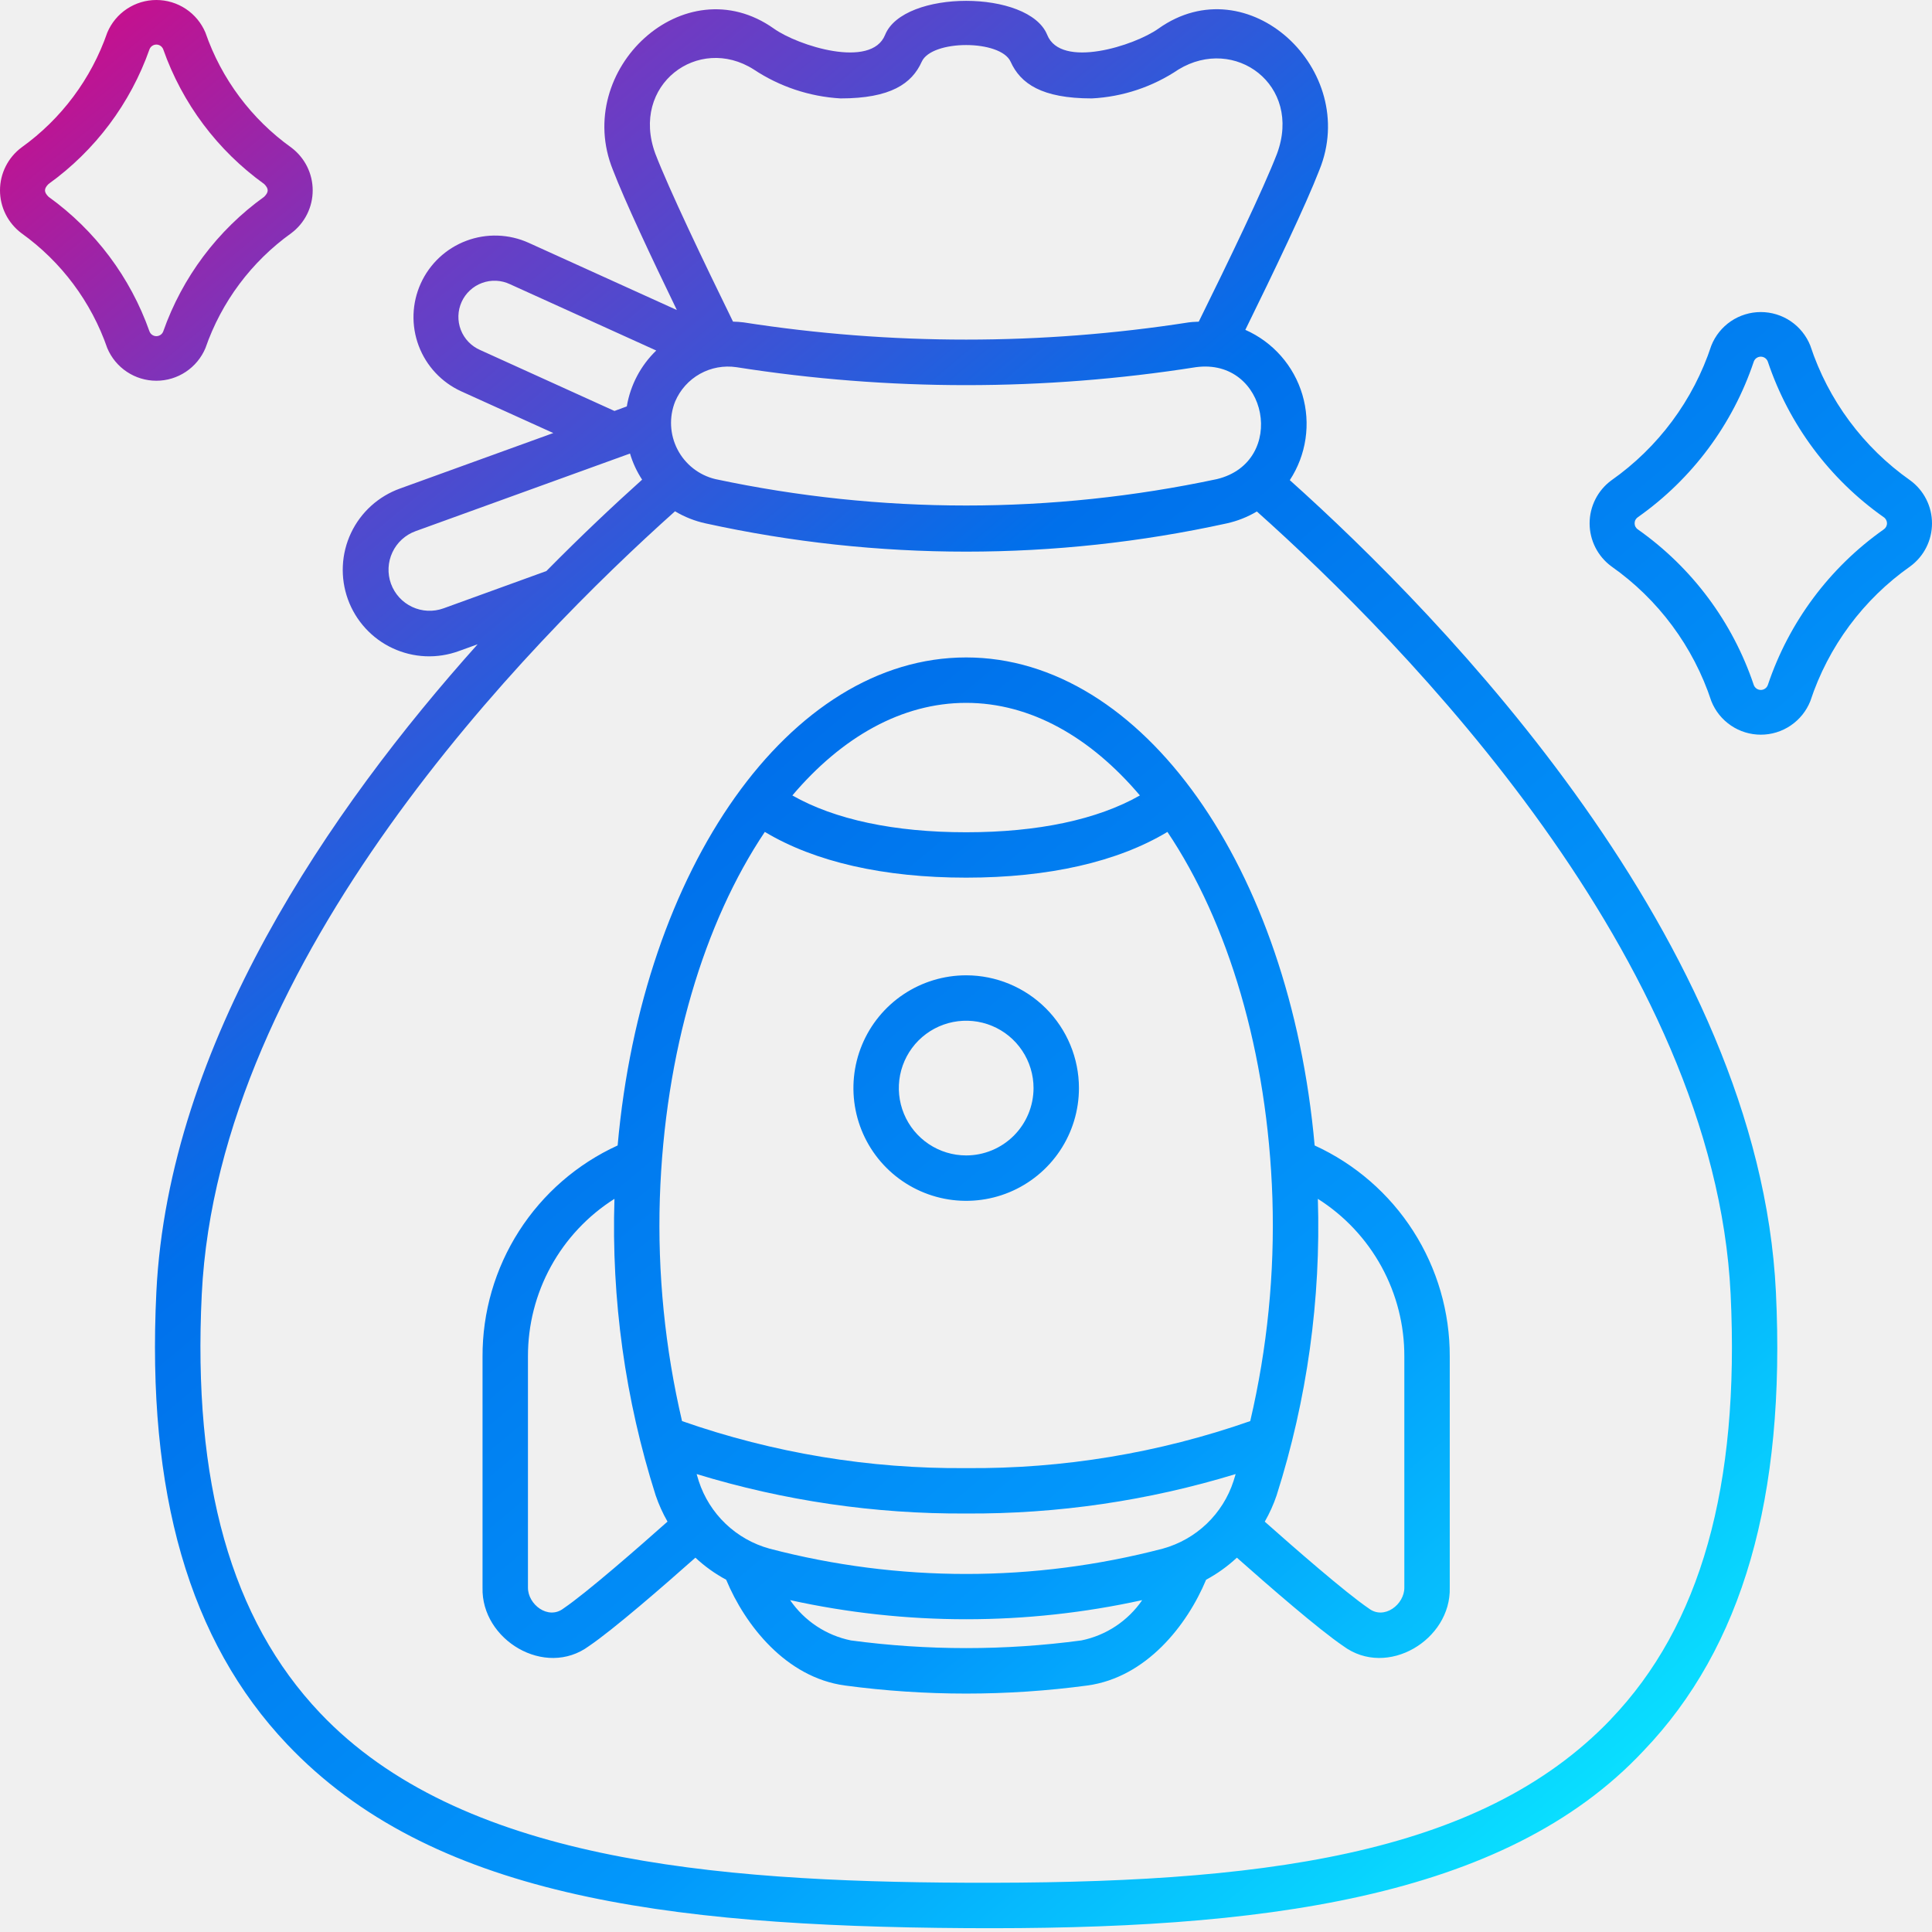
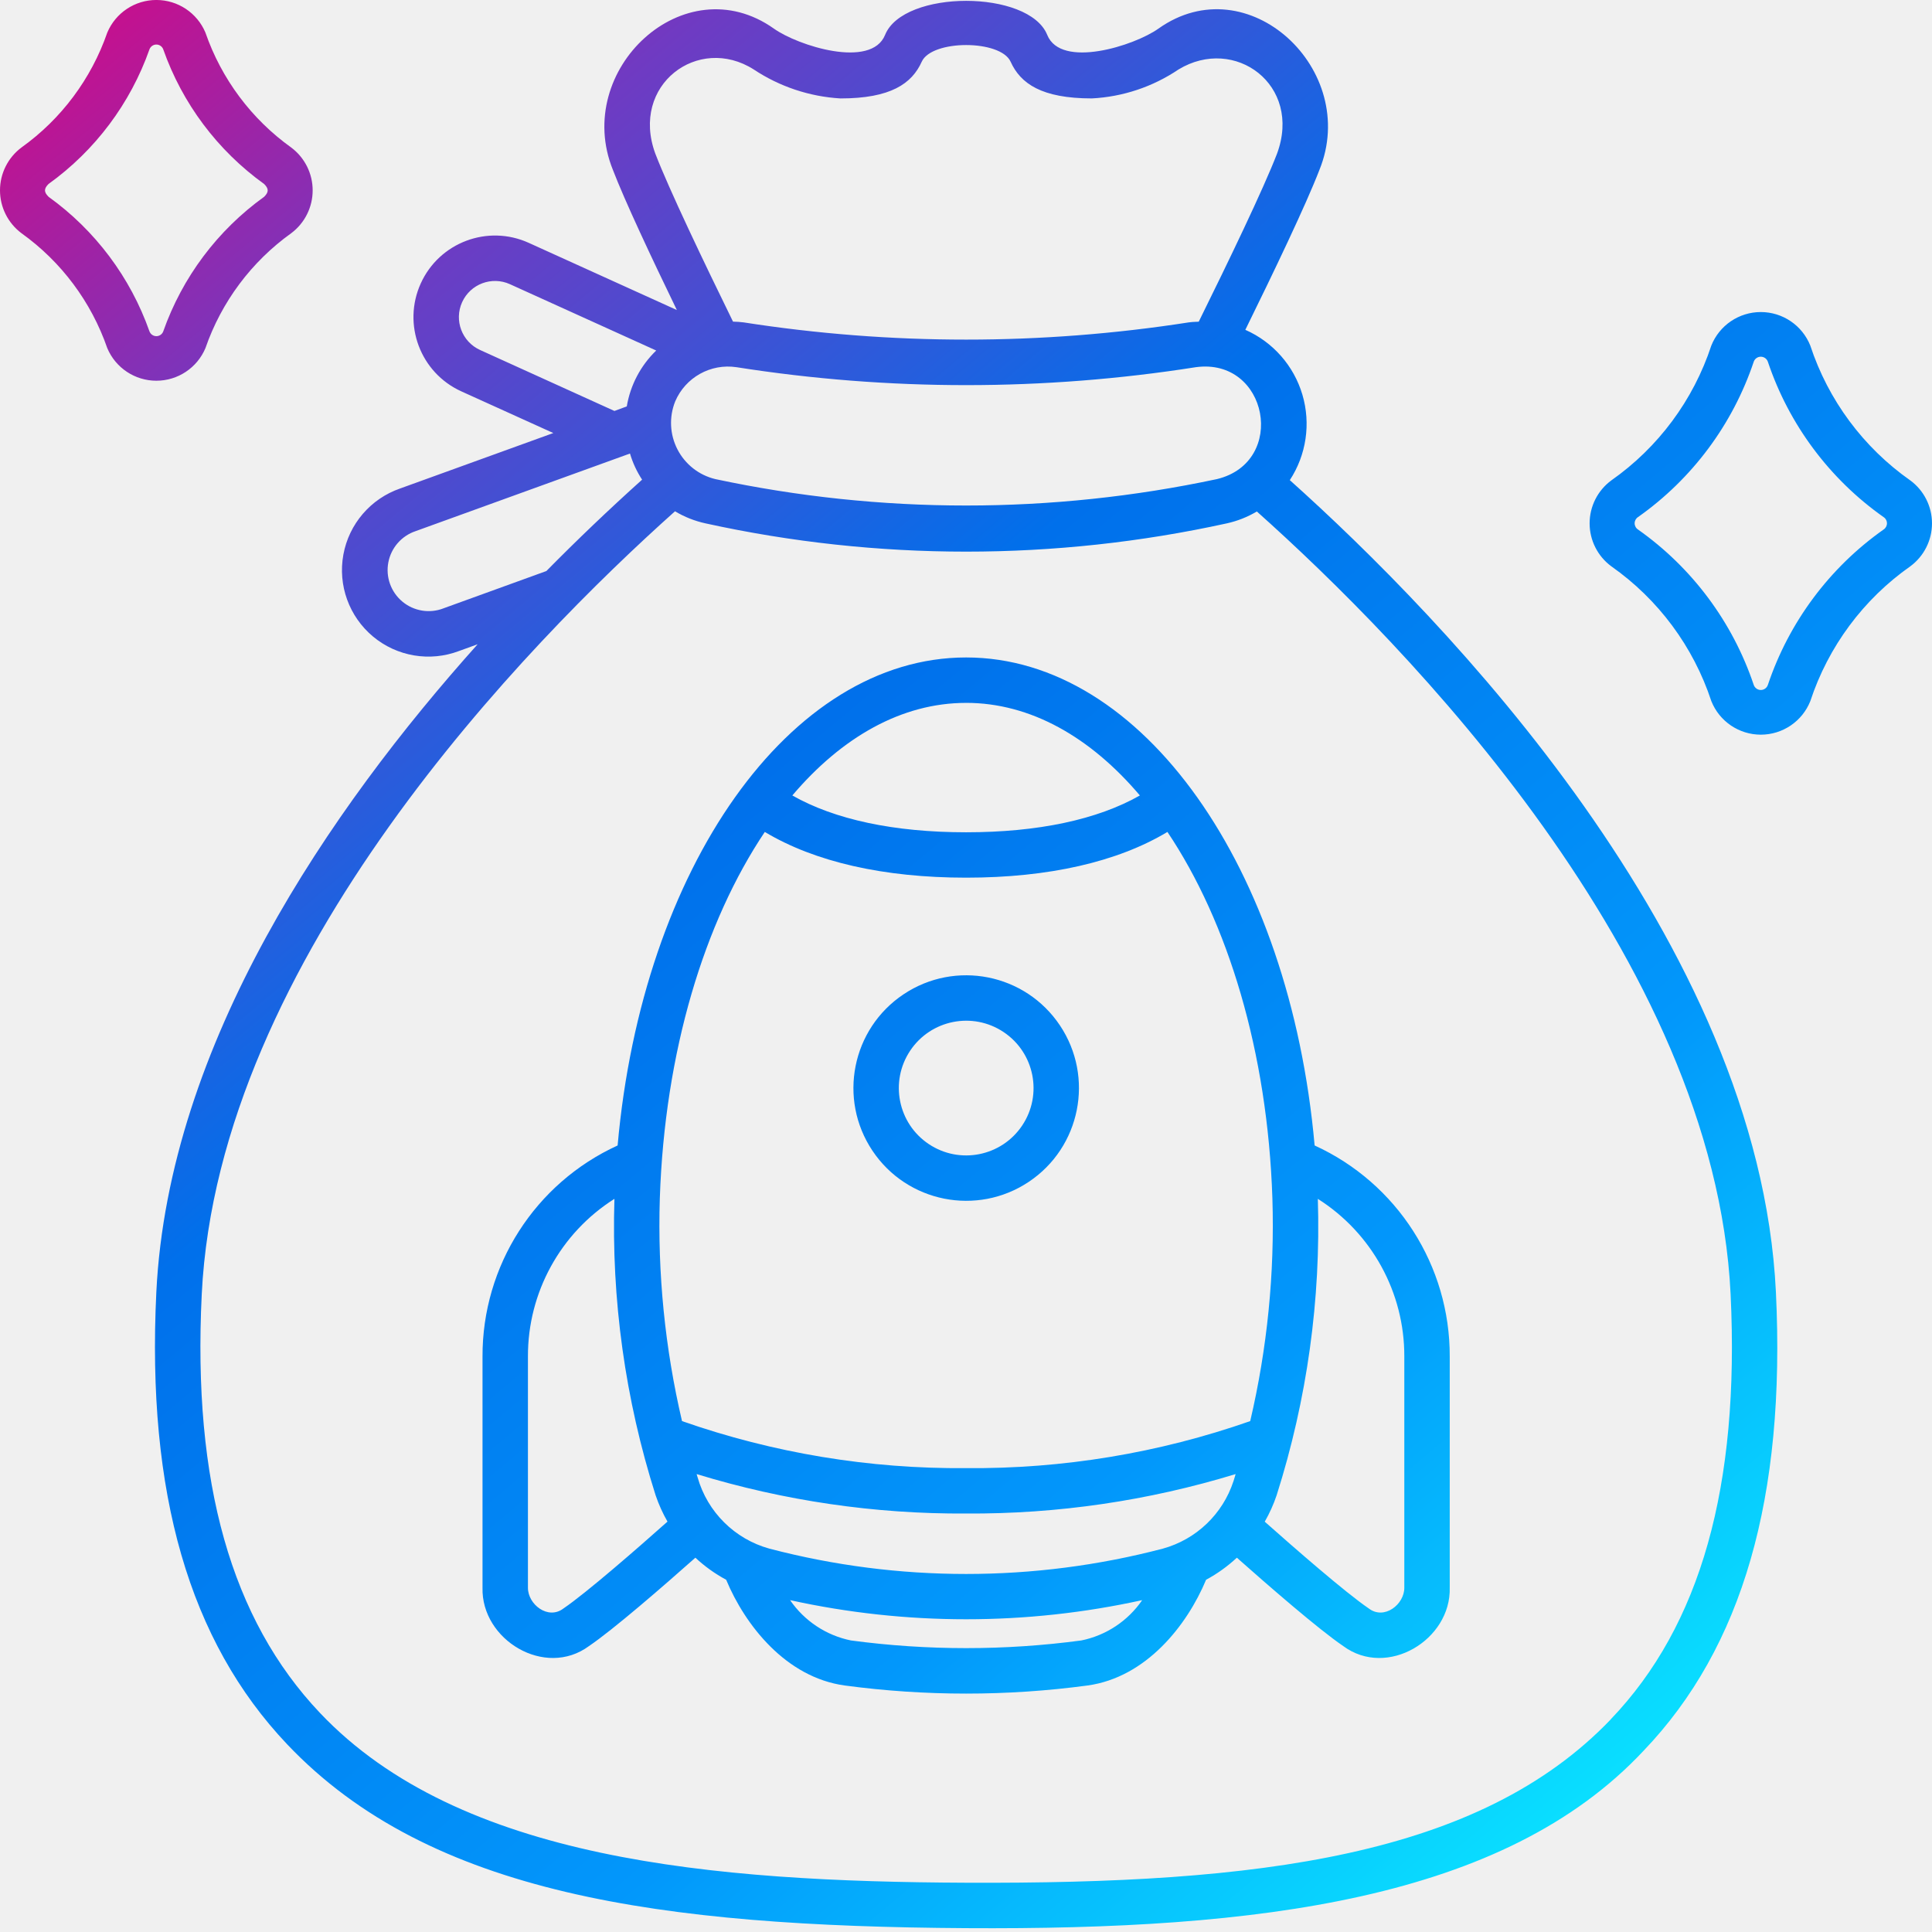
- <svg xmlns="http://www.w3.org/2000/svg" width="100" height="100" viewBox="0 0 100 100" fill="none">
-   <g clip-path="url(#clip0_2321_1922)">
-     <path fill-rule="evenodd" clip-rule="evenodd" d="M15.075 12.07C13.014 13.546 11.462 15.624 10.633 18.019C10.422 18.519 10.069 18.946 9.617 19.246C9.165 19.547 8.635 19.707 8.093 19.707C7.55 19.707 7.02 19.547 6.568 19.246C6.116 18.946 5.763 18.519 5.553 18.019C4.724 15.624 3.171 13.545 1.11 12.07C0.766 11.812 0.486 11.477 0.293 11.092C0.1 10.707 0 10.283 0 9.853C0 9.422 0.1 8.998 0.293 8.613C0.486 8.228 0.766 7.893 1.11 7.635C3.171 6.16 4.724 4.082 5.553 1.687C5.763 1.187 6.116 0.76 6.568 0.46C7.02 0.16 7.55 0 8.093 0C8.635 0 9.165 0.16 9.617 0.46C10.069 0.76 10.422 1.187 10.633 1.687C11.461 4.082 13.014 6.161 15.075 7.636C15.419 7.894 15.699 8.229 15.892 8.613C16.085 8.998 16.185 9.423 16.185 9.853C16.185 10.284 16.085 10.708 15.892 11.093C15.699 11.478 15.419 11.813 15.075 12.07ZM2.512 10.185C4.926 11.92 6.75 14.353 7.738 17.157V17.154C7.765 17.226 7.813 17.288 7.876 17.332C7.939 17.376 8.014 17.399 8.091 17.4C8.168 17.4 8.243 17.377 8.307 17.334C8.371 17.291 8.42 17.229 8.448 17.157C9.435 14.353 11.259 11.92 13.673 10.185C13.917 9.943 13.916 9.767 13.673 9.524C11.259 7.789 9.435 5.355 8.448 2.551C8.42 2.48 8.371 2.418 8.308 2.374C8.245 2.331 8.17 2.307 8.093 2.307C8.016 2.307 7.941 2.331 7.877 2.374C7.814 2.418 7.765 2.48 7.738 2.551C6.75 5.355 4.926 7.789 2.512 9.524C2.268 9.767 2.268 9.943 2.512 10.185ZM66.76 24.852C67.183 24.207 67.461 23.476 67.573 22.713C67.686 21.949 67.63 21.17 67.411 20.429C67.192 19.689 66.814 19.005 66.304 18.426C65.794 17.846 65.164 17.384 64.458 17.073C65.932 14.076 67.597 10.597 68.291 8.799C70.401 3.619 64.59 -1.814 59.958 1.483C58.716 2.366 54.919 3.578 54.204 1.806C53.256 -0.544 46.761 -0.544 45.812 1.806C45.096 3.578 41.302 2.367 40.059 1.483C35.424 -1.807 29.623 3.618 31.725 8.797C32.334 10.386 33.707 13.309 35.034 16.047L27.366 12.569C26.346 12.107 25.185 12.069 24.137 12.463C23.089 12.857 22.241 13.651 21.779 14.67C21.316 15.69 21.278 16.851 21.672 17.899C22.066 18.947 22.86 19.795 23.879 20.258L28.638 22.414L20.711 25.284C20.156 25.482 19.646 25.788 19.209 26.183C18.773 26.579 18.418 27.057 18.167 27.59C17.916 28.123 17.772 28.701 17.745 29.29C17.718 29.878 17.807 30.466 18.007 31.02C18.208 31.575 18.516 32.084 18.914 32.518C19.312 32.953 19.791 33.305 20.326 33.553C20.86 33.802 21.438 33.943 22.027 33.968C22.616 33.992 23.203 33.9 23.756 33.697L24.722 33.348C17.083 41.875 8.723 54.028 8.093 66.876C7.583 77.284 9.797 84.94 14.861 90.282C22.258 98.084 34.26 99.701 50.002 99.8C65.123 99.896 77.85 98.339 85.073 90.617C90.193 85.268 92.433 77.502 91.921 66.878C91.048 48.735 74.687 31.953 66.76 24.852ZM33.92 7.956C32.608 4.389 36.148 1.772 39.013 3.595C40.351 4.484 41.901 5.001 43.505 5.094C46.102 5.094 47.2 4.327 47.708 3.196C48.227 2.043 51.792 2.044 52.31 3.196C52.82 4.327 53.918 5.094 56.514 5.094C58.117 5.012 59.668 4.494 61 3.596C63.906 1.831 67.415 4.39 66.099 7.953C65.388 9.797 63.568 13.572 62.047 16.65C62.016 16.652 61.984 16.653 61.952 16.654L61.901 16.657C61.779 16.662 61.657 16.667 61.534 16.686C53.896 17.875 46.121 17.875 38.483 16.686C38.303 16.664 38.122 16.651 37.941 16.648C36.43 13.564 34.624 9.788 33.92 7.956ZM34.947 20.779C35.205 20.174 35.656 19.671 36.231 19.35C36.806 19.029 37.47 18.909 38.121 19.006C45.997 20.244 54.018 20.244 61.894 19.006C65.637 18.496 66.644 23.913 62.991 24.798C54.432 26.621 45.584 26.621 37.025 24.798C36.608 24.698 36.217 24.509 35.879 24.244C35.541 23.98 35.264 23.645 35.067 23.264C34.87 22.883 34.757 22.463 34.736 22.035C34.715 21.606 34.787 21.178 34.947 20.779ZM24.851 18.116C24.623 18.017 24.418 17.873 24.246 17.694C24.074 17.515 23.94 17.304 23.851 17.072C23.762 16.841 23.72 16.594 23.727 16.346C23.734 16.098 23.791 15.854 23.893 15.628C23.995 15.402 24.142 15.198 24.324 15.03C24.506 14.861 24.719 14.73 24.952 14.645C25.185 14.559 25.433 14.521 25.681 14.532C25.928 14.543 26.172 14.604 26.396 14.71L33.967 18.143C33.162 18.919 32.628 19.933 32.443 21.036L31.804 21.271L24.851 18.116ZM22.956 31.488C22.694 31.582 22.416 31.625 22.137 31.612C21.858 31.599 21.585 31.532 21.332 31.413C20.822 31.174 20.428 30.742 20.236 30.212C20.045 29.682 20.072 29.098 20.311 28.588C20.55 28.078 20.982 27.684 21.512 27.492L32.609 23.475C32.751 23.954 32.962 24.41 33.236 24.827C31.812 26.105 30.114 27.699 28.281 29.557L22.956 31.488ZM83.375 88.993C76.567 96.105 65.129 97.516 50.013 97.45C36.911 97.393 23.792 96.286 16.567 88.665C11.969 83.818 9.965 76.724 10.443 66.99C11.296 49.597 27.314 33.279 34.939 26.464C35.43 26.758 35.966 26.97 36.525 27.091C45.409 29.04 54.609 29.04 63.493 27.091C64.043 26.97 64.571 26.762 65.055 26.474C72.688 33.29 88.74 49.614 89.577 66.986C90.053 76.937 88.025 84.131 83.375 88.989V88.993ZM68.046 59.289C66.766 44.926 59.142 34.029 50.007 34.029C40.872 34.029 33.248 44.926 31.969 59.289C29.876 60.245 28.104 61.785 26.863 63.723C25.623 65.66 24.968 67.915 24.976 70.216V82.173C24.901 84.88 28.213 86.88 30.487 85.199C31.758 84.338 34.345 82.088 35.994 80.625C36.474 81.073 37.009 81.456 37.587 81.767C38.57 84.127 40.684 86.821 43.723 87.24C47.895 87.799 52.122 87.799 56.293 87.24C59.331 86.82 61.444 84.126 62.428 81.767C63.005 81.456 63.541 81.073 64.02 80.625C65.669 82.088 68.256 84.336 69.527 85.199C71.799 86.881 75.114 84.879 75.039 82.173V70.216C75.047 67.915 74.391 65.66 73.151 63.723C71.911 61.785 70.138 60.245 68.046 59.289ZM50.007 36.38C53.338 36.38 56.439 38.149 59.001 41.172C56.808 42.42 53.733 43.078 50.007 43.078C46.281 43.078 43.207 42.42 41.012 41.172C43.576 38.149 46.677 36.38 50.007 36.38ZM29.167 83.252C28.368 83.865 27.317 83.04 27.327 82.171V70.216C27.322 68.587 27.729 66.984 28.512 65.556C29.295 64.129 30.428 62.923 31.804 62.052C31.639 67.25 32.36 72.438 33.935 77.394C34.096 77.867 34.302 78.324 34.55 78.758C33.056 80.087 30.371 82.435 29.167 83.252ZM55.974 84.908C52.015 85.438 48.002 85.438 44.043 84.908C42.763 84.647 41.635 83.899 40.896 82.822C46.899 84.142 53.117 84.142 59.12 82.822C58.381 83.899 57.253 84.647 55.973 84.908H55.974ZM63.846 76.662C63.573 77.502 63.096 78.261 62.457 78.871C61.818 79.481 61.038 79.922 60.187 80.157C53.513 81.905 46.502 81.905 39.828 80.157C38.977 79.922 38.197 79.481 37.558 78.871C36.919 78.261 36.442 77.502 36.168 76.663C36.147 76.599 36.128 76.533 36.109 76.468C36.092 76.41 36.076 76.353 36.058 76.297C40.578 77.679 45.281 78.368 50.007 78.339C54.734 78.368 59.437 77.679 63.957 76.297C63.939 76.352 63.923 76.409 63.906 76.465L63.906 76.465C63.887 76.531 63.867 76.598 63.846 76.662ZM50.007 75.989C45.002 76.033 40.026 75.209 35.302 73.555C34.418 69.78 34.032 65.906 34.153 62.032C34.402 54.439 36.461 47.717 39.587 43.059C42.172 44.611 45.737 45.427 50.007 45.427C54.276 45.427 57.846 44.611 60.426 43.06C63.552 47.717 65.611 54.439 65.86 62.032C65.982 65.906 65.596 69.78 64.712 73.555C59.988 75.209 55.013 76.033 50.007 75.989ZM72.688 82.171C72.699 83.04 71.647 83.865 70.848 83.252C69.644 82.435 66.958 80.087 65.464 78.761C65.713 78.327 65.919 77.87 66.079 77.396C67.655 72.439 68.376 67.251 68.212 62.052C69.588 62.923 70.72 64.129 71.503 65.556C72.286 66.984 72.694 68.587 72.688 70.216V82.171ZM46.767 51.465C47.727 50.824 48.855 50.482 50.01 50.482C51.557 50.483 53.041 51.099 54.135 52.193C55.229 53.287 55.845 54.771 55.846 56.319C55.846 57.473 55.504 58.602 54.863 59.561C54.221 60.521 53.31 61.269 52.243 61.711C51.177 62.153 50.003 62.268 48.871 62.043C47.739 61.818 46.699 61.262 45.882 60.446C45.066 59.63 44.51 58.59 44.285 57.457C44.06 56.325 44.175 55.151 44.617 54.085C45.059 53.018 45.807 52.107 46.767 51.465ZM48.073 59.217C48.646 59.6 49.32 59.805 50.01 59.805C50.934 59.804 51.82 59.436 52.474 58.783C53.127 58.129 53.495 57.243 53.496 56.319C53.496 55.629 53.291 54.955 52.908 54.382C52.525 53.808 51.981 53.361 51.344 53.098C50.707 52.834 50.006 52.765 49.33 52.899C48.653 53.034 48.032 53.366 47.544 53.853C47.057 54.341 46.725 54.962 46.59 55.638C46.456 56.315 46.525 57.016 46.789 57.653C47.053 58.29 47.499 58.834 48.073 59.217ZM98.876 24.866C96.445 23.157 94.629 20.71 93.7 17.887C93.496 17.375 93.142 16.936 92.686 16.626C92.229 16.317 91.69 16.152 91.139 16.152C90.588 16.152 90.049 16.317 89.592 16.626C89.136 16.936 88.782 17.375 88.578 17.887C87.649 20.71 85.833 23.157 83.401 24.866C83.053 25.122 82.77 25.457 82.575 25.844C82.38 26.23 82.278 26.656 82.278 27.089C82.278 27.521 82.38 27.948 82.575 28.334C82.77 28.72 83.053 29.055 83.401 29.312C85.833 31.021 87.649 33.469 88.579 36.292C88.783 36.804 89.136 37.243 89.593 37.552C90.049 37.862 90.588 38.027 91.14 38.027C91.691 38.027 92.23 37.862 92.686 37.552C93.143 37.243 93.496 36.804 93.701 36.292C94.63 33.469 96.446 31.021 98.877 29.313C99.226 29.056 99.509 28.721 99.704 28.335C99.899 27.948 100.001 27.522 100 27.089C100 26.656 99.899 26.23 99.703 25.843C99.508 25.457 99.225 25.122 98.876 24.866ZM97.492 27.409C94.694 29.384 92.597 32.2 91.506 35.447C91.48 35.523 91.431 35.591 91.365 35.638C91.299 35.686 91.22 35.711 91.139 35.711C91.058 35.711 90.979 35.686 90.913 35.638C90.847 35.591 90.798 35.523 90.772 35.447C89.681 32.199 87.584 29.384 84.785 27.409C84.731 27.375 84.686 27.327 84.654 27.27C84.623 27.214 84.607 27.15 84.607 27.086C84.607 27.021 84.623 26.958 84.654 26.901C84.686 26.845 84.731 26.797 84.785 26.763C87.584 24.788 89.681 21.973 90.772 18.726C90.797 18.649 90.846 18.582 90.912 18.534C90.978 18.487 91.057 18.461 91.138 18.461C91.219 18.461 91.299 18.487 91.364 18.534C91.43 18.582 91.479 18.649 91.505 18.726C92.596 21.973 94.693 24.788 97.491 26.763C97.546 26.797 97.591 26.845 97.622 26.901C97.653 26.958 97.67 27.021 97.67 27.086C97.67 27.15 97.653 27.214 97.623 27.27C97.591 27.327 97.546 27.374 97.492 27.409Z" fill="url(#paint0_linear_2321_1922)" />
+ <svg xmlns="http://www.w3.org/2000/svg" width="100" height="100" fill="none">
+   <g clip-path="url(#a)">
+     <path fill="url(#b)" fill-rule="evenodd" d="M15.075 12.07a12.243 12.243 0 0 0-4.442 5.95 2.756 2.756 0 0 1-5.08 0 12.242 12.242 0 0 0-4.443-5.95 2.77 2.77 0 0 1 0-4.435 12.237 12.237 0 0 0 4.443-5.948 2.755 2.755 0 0 1 5.08 0 12.236 12.236 0 0 0 4.442 5.95 2.77 2.77 0 0 1 0 4.433ZM2.512 10.185a14.532 14.532 0 0 1 5.226 6.972v-.003a.38.38 0 0 0 .71.003 14.533 14.533 0 0 1 5.225-6.972c.244-.242.243-.418 0-.66A14.535 14.535 0 0 1 8.448 2.55a.38.38 0 0 0-.71 0 14.537 14.537 0 0 1-5.226 6.973c-.244.243-.244.419 0 .66ZM66.76 24.852a5.317 5.317 0 0 0-2.302-7.78c1.474-2.996 3.14-6.475 3.833-8.273 2.11-5.18-3.701-10.613-8.333-7.316-1.242.883-5.04 2.095-5.754.323-.948-2.35-7.443-2.35-8.392 0-.716 1.772-4.51.561-5.753-.323-4.635-3.29-10.436 2.135-8.334 7.314.61 1.589 1.982 4.512 3.309 7.25l-7.668-3.478a4.22 4.22 0 0 0-3.487 7.688l4.76 2.157-7.928 2.87a4.474 4.474 0 1 0 3.045 8.413l.966-.35c-7.64 8.528-15.999 20.68-16.63 33.529-.509 10.408 1.705 18.064 6.769 23.406 7.397 7.802 19.4 9.419 35.141 9.519 15.121.095 27.848-1.462 35.071-9.184 5.12-5.349 7.36-13.115 6.848-23.739-.873-18.143-17.234-34.925-25.16-42.026ZM33.92 7.956c-1.312-3.567 2.228-6.184 5.093-4.361a9.073 9.073 0 0 0 4.492 1.5c2.596 0 3.695-.768 4.203-1.899.519-1.153 4.084-1.152 4.602 0 .51 1.131 1.608 1.898 4.204 1.898A8.83 8.83 0 0 0 61 3.596c2.906-1.765 6.415.794 5.099 4.357-.711 1.844-2.531 5.619-4.052 8.697a6.015 6.015 0 0 1-.095.005l-.051.002c-.122.005-.244.01-.367.029a74.908 74.908 0 0 1-23.05 0 5.282 5.282 0 0 0-.543-.038c-1.511-3.084-3.317-6.86-4.02-8.692Zm1.027 12.823a2.97 2.97 0 0 1 3.174-1.773 76.58 76.58 0 0 0 23.773 0c3.743-.51 4.75 4.907 1.097 5.792a62.31 62.31 0 0 1-25.966 0 2.99 2.99 0 0 1-2.078-4.019ZM24.85 18.116a1.87 1.87 0 1 1 1.545-3.406l7.571 3.433a5.211 5.211 0 0 0-1.524 2.893l-.639.235-6.953-3.155Zm-1.895 13.372a2.125 2.125 0 1 1-1.444-3.996l11.097-4.017c.142.48.353.935.627 1.352a113.102 113.102 0 0 0-4.955 4.73l-5.325 1.93Zm60.42 57.505c-6.809 7.112-18.247 8.523-33.363 8.457-13.102-.057-26.221-1.164-33.446-8.785-4.598-4.847-6.602-11.941-6.124-21.675.853-17.393 16.871-33.71 24.496-40.526a5.249 5.249 0 0 0 1.586.627 62.923 62.923 0 0 0 26.968 0 5.26 5.26 0 0 0 1.562-.617c7.633 6.816 23.685 23.14 24.522 40.512.476 9.95-1.552 17.145-6.202 22.003v.004ZM68.045 59.29c-1.28-14.363-8.904-25.26-18.039-25.26-9.135 0-16.76 10.897-18.038 25.26a11.969 11.969 0 0 0-6.993 10.927v11.957c-.075 2.707 3.237 4.707 5.511 3.026 1.271-.861 3.858-3.111 5.507-4.574.48.448 1.015.831 1.593 1.142.983 2.36 3.097 5.054 6.136 5.473 4.172.559 8.399.559 12.57 0 3.038-.42 5.15-3.114 6.135-5.473a7.63 7.63 0 0 0 1.592-1.142c1.65 1.463 4.236 3.711 5.507 4.574 2.272 1.682 5.587-.32 5.512-3.026V70.216a11.967 11.967 0 0 0-6.993-10.927Zm-18.039-22.91c3.33 0 6.432 1.77 8.994 4.793-2.193 1.248-5.268 1.906-8.994 1.906s-6.8-.658-8.995-1.906c2.564-3.023 5.665-4.792 8.995-4.792Zm-20.84 46.873c-.799.613-1.85-.212-1.84-1.081V70.216a9.622 9.622 0 0 1 4.477-8.164 45.87 45.87 0 0 0 2.131 15.342c.16.473.367.93.615 1.364-1.494 1.33-4.18 3.677-5.383 4.495Zm26.807 1.656c-3.96.53-7.972.53-11.931 0a5.039 5.039 0 0 1-3.147-2.086 42.425 42.425 0 0 0 18.224 0 5.035 5.035 0 0 1-3.147 2.086h.001Zm7.872-8.246a5.34 5.34 0 0 1-3.66 3.495 40.185 40.185 0 0 1-20.358 0 5.342 5.342 0 0 1-3.719-3.69c-.017-.057-.033-.114-.051-.17a46.73 46.73 0 0 0 13.95 2.042c4.726.029 9.429-.66 13.949-2.042a7.268 7.268 0 0 0-.05.168l-.06.197Zm-13.839-.673a43.357 43.357 0 0 1-14.705-2.434 44.462 44.462 0 0 1-1.149-11.523c.25-7.593 2.308-14.315 5.434-18.972 2.585 1.55 6.15 2.367 10.42 2.367s7.839-.816 10.42-2.367c3.125 4.657 5.184 11.38 5.433 18.972a44.431 44.431 0 0 1-1.148 11.523 43.349 43.349 0 0 1-14.705 2.434Zm22.681 6.182c.01.87-1.04 1.694-1.84 1.081-1.204-.817-3.89-3.165-5.384-4.491.249-.434.455-.891.615-1.365a45.864 45.864 0 0 0 2.133-15.344 9.623 9.623 0 0 1 4.476 8.164V82.17ZM46.767 51.465a5.836 5.836 0 1 1 6.485 9.705 5.836 5.836 0 0 1-6.485-9.705Zm1.306 7.752a3.486 3.486 0 1 0 3.874-5.797 3.486 3.486 0 0 0-3.874 5.797Zm50.803-34.351a13.804 13.804 0 0 1-5.176-6.98 2.758 2.758 0 0 0-5.122 0 13.8 13.8 0 0 1-5.177 6.98 2.762 2.762 0 0 0 0 4.446 13.809 13.809 0 0 1 5.178 6.98 2.758 2.758 0 0 0 5.122 0 13.807 13.807 0 0 1 5.176-6.98 2.762 2.762 0 0 0 0-4.446Zm-1.384 2.543a16.125 16.125 0 0 0-5.986 8.038.386.386 0 0 1-.734 0 16.127 16.127 0 0 0-5.987-8.038.384.384 0 0 1 0-.646 16.119 16.119 0 0 0 5.987-8.037.387.387 0 0 1 .733 0 16.119 16.119 0 0 0 5.986 8.037.383.383 0 0 1 .001.646Z" clip-rule="evenodd" />
  </g>
  <defs>
-     <linearGradient id="paint0_linear_2321_1922" x1="2.469" y1="-6.417" x2="85.186" y2="92.35" gradientUnits="userSpaceOnUse">
+     <linearGradient id="b" x1="2.469" x2="85.186" y1="-6.417" y2="92.35" gradientUnits="userSpaceOnUse">
      <stop stop-color="#E6007A" />
-       <stop offset="0.21" stop-color="#703AC2" />
-       <stop offset="0.46" stop-color="#0070EB" />
-       <stop offset="0.77" stop-color="#0297FB" />
+       <stop offset=".21" stop-color="#703AC2" />
+       <stop offset=".46" stop-color="#0070EB" />
+       <stop offset=".77" stop-color="#0297FB" />
      <stop offset="1" stop-color="#0AE2FF" />
    </linearGradient>
-     <clipPath id="clip0_2321_1922">
-       <rect width="100" height="100" fill="white" />
+     <clipPath id="a">
+       <path fill="#fff" d="M0 0h100v100H0z" />
    </clipPath>
  </defs>
</svg>
